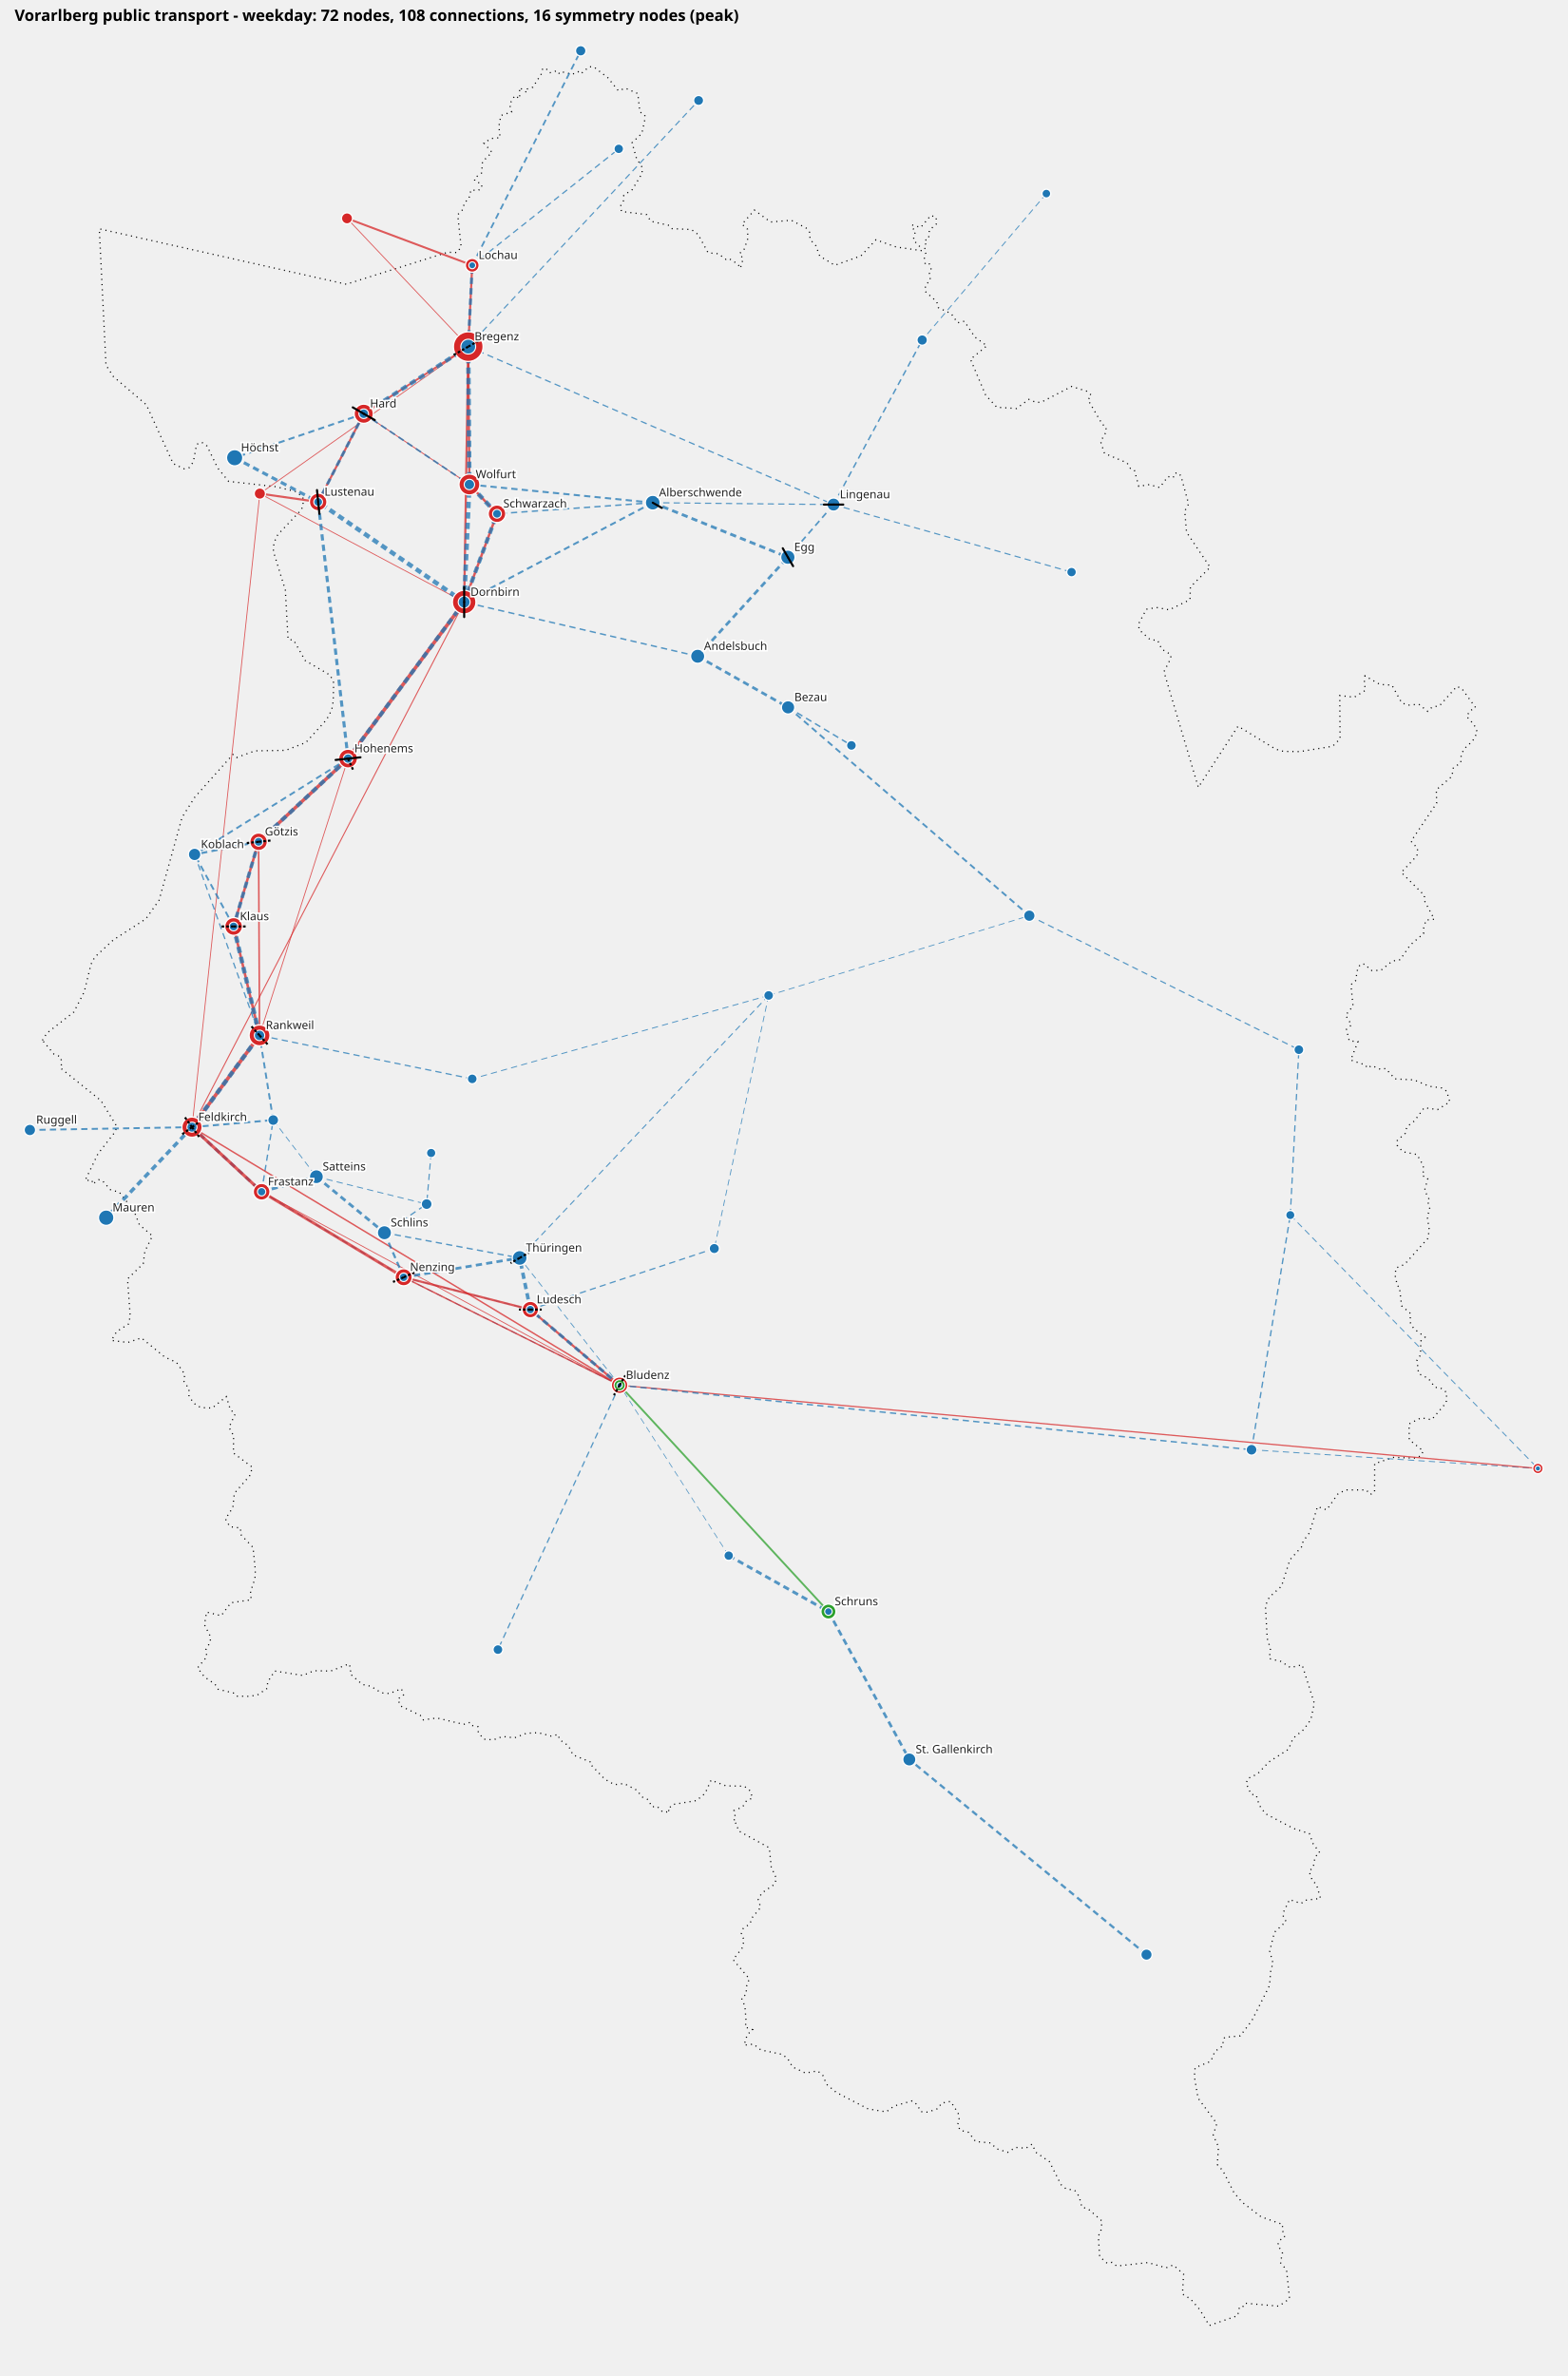
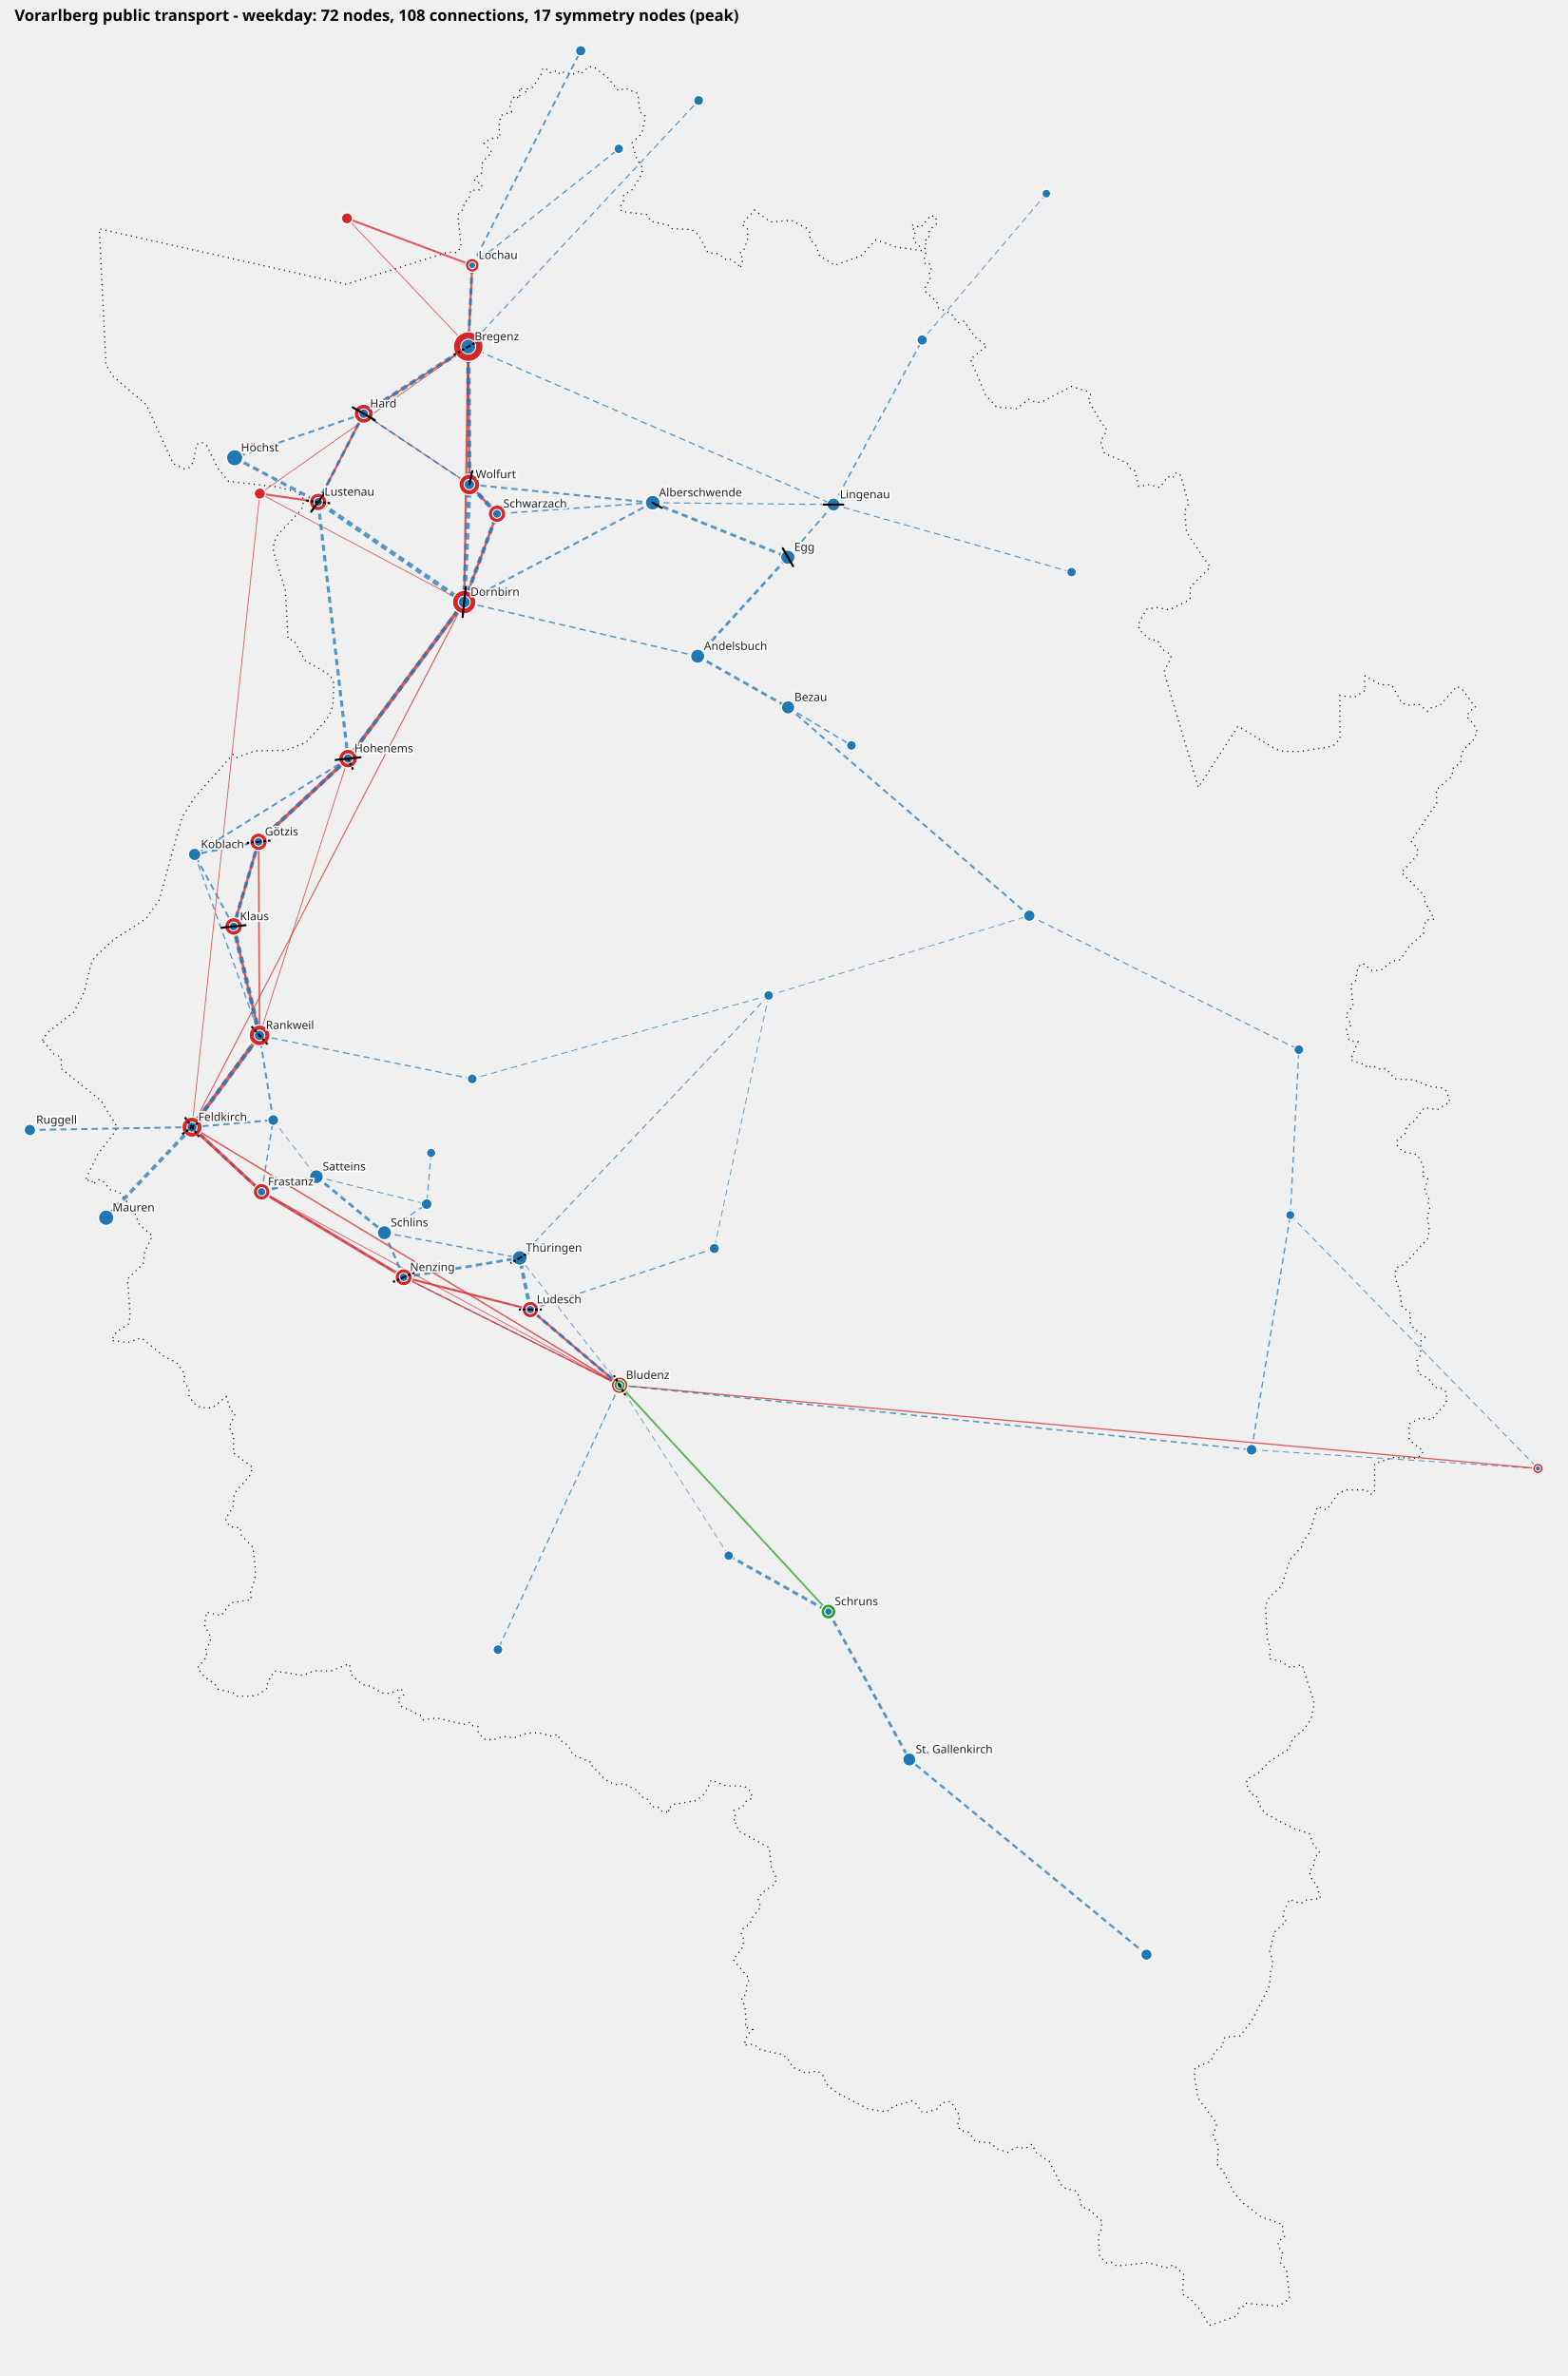
<svg xmlns="http://www.w3.org/2000/svg" width="1500" height="2273" style="background:#f3f5f8;font-family:sans-serif">
  <polyline fill="none" stroke="#000" stroke-width="1.2" stroke-dasharray="1 4" points="40.6,995.2 44.9,988.3 70.6,968.2 80.6,948.9 87.0,922.6 90.6,915.7 108.4,899.2 139.5,879.1 152.2,861.2 174.2,781.9 186.4,762.6 222.8,721.8 226.4,724.7 244.0,718.3 273.4,717.8 292.7,710.3 312.4,688.5 317.4,679.1 318.8,670.9 319.2,653.1 316.0,646.0 292.0,631.9 281.0,612.5 275.6,611.6 273.0,564.5 261.5,527.3 262.1,519.2 265.8,511.4 288.0,488.0 290.0,484.0 289.8,475.5 282.8,470.2 264.0,465.6 218.7,460.5 208.2,447.6 198.1,426.7 193.0,423.1 188.1,425.1 185.0,441.8 181.1,447.3 176.2,448.5 165.7,443.5 140.0,387.2 108.5,360.3 101.4,349.3 95.0,218.9 331.3,271.9 428.4,241.3 437.2,241.6 441.2,236.2 437.9,205.4 442.6,200.6 444.6,193.4 448.4,190.7 450.6,181.7 457.5,182.3 461.0,179.5 460.8,176.0 454.2,173.1 454.0,170.5 460.8,165.4 461.6,154.8 470.7,145.7 463.0,136.9 469.8,132.5 478.5,131.7 477.3,120.9 479.2,110.5 489.5,107.1 487.5,99.8 492.5,91.5 497.2,94.3 497.1,83.8 504.2,88.6 504.6,85.1 509.8,83.4 517.8,70.9 519.2,65.6 522.5,65.6 525.8,69.7 533.2,67.6 535.3,70.7 538.4,68.9 547.5,71.1 553.1,68.6 555.6,70.7 563.8,63.8 568.4,64.2 581.6,74.4 591.6,86.8 598.4,84.4 610.2,89.5 612.2,107.1 616.9,109.9 617.1,113.7 614.1,127.6 604.7,136.6 608.9,151.3 614.1,159.6 614.4,165.8 604.9,181.4 596.8,186.8 596.5,192.0 593.6,197.2 594.6,202.3 618.7,205.3 622.7,211.7 640.1,215.6 642.9,218.7 661.5,219.6 668.0,224.4 677.5,241.9 687.2,242.7 694.5,248.1 697.1,247.1 706.1,252.8 708.3,256.7 711.0,247.5 707.5,242.5 711.8,238.9 715.6,227.9 715.1,219.2 709.9,214.5 721.8,201.0 737.2,212.4 757.0,210.7 771.2,218.1 774.7,222.4 775.0,229.0 780.6,235.1 784.3,245.0 798.7,253.8 823.8,244.7 838.1,229.4 857.5,236.3 881.3,239.7 881.6,237.6 873.8,229.5 875.9,220.7 872.9,218.3 872.6,215.2 880.9,217.6 890.5,206.1 895.7,207.9 895.8,214.3 889.2,220.2 888.4,228.7 884.5,230.0 886.4,236.1 884.4,238.1 885.8,242.8 884.4,246.8 885.2,252.6 888.9,251.9 891.2,258.6 889.2,261.7 890.1,267.8 885.5,272.9 885.0,278.6 896.2,288.6 897.8,294.3 910.1,300.1 916.2,308.8 922.6,307.3 932.8,322.5 944.2,330.8 928.5,343.7 943.0,378.0 953.7,389.6 972.5,390.8 984.3,382.1 991.9,385.2 997.1,384.3 1025.3,369.7 1039.6,374.2 1044.2,378.1 1040.9,382.5 1054.8,406.2 1057.8,407.7 1058.6,412.6 1053.0,422.4 1056.7,433.7 1078.3,442.8 1081.5,448.1 1085.3,449.7 1089.5,465.2 1099.5,463.6 1109.6,466.4 1117.4,455.9 1122.6,456.8 1123.4,453.1 1126.6,452.1 1129.8,455.1 1137.2,482.1 1133.5,488.9 1135.2,509.1 1157.8,542.7 1138.9,561.6 1138.5,573.7 1118.7,583.4 1106.7,581.2 1096.8,582.8 1089.6,596.3 1089.7,602.3 1100.5,612.0 1107.6,612.6 1111.5,621.0 1120.2,626.2 1120.2,629.7 1113.6,642.6 1146.5,753.2 1184.5,694.7 1220.5,716.7 1227.9,718.8 1243.9,719.0 1275.0,713.9 1282.1,706.8 1281.8,665.4 1295.6,667.0 1305.0,661.3 1306.6,659.4 1305.1,653.9 1306.0,646.6 1320.3,654.8 1331.7,655.4 1341.1,672.4 1347.2,674.6 1357.5,673.7 1365.9,680.5 1370.1,676.5 1377.3,675.1 1393.8,656.7 1398.5,658.6 1411.7,676.8 1406.2,680.2 1403.2,685.4 1410.2,693.1 1413.5,700.5 1408.9,708.9 1401.1,716.1 1398.0,721.9 1397.6,729.6 1390.4,734.8 1389.1,742.7 1374.2,755.6 1374.5,768.3 1350.0,804.8 1356.3,811.6 1355.7,818.6 1340.7,834.6 1362.9,856.7 1362.5,861.1 1372.3,879.4 1364.3,880.2 1361.3,890.6 1362.1,893.0 1349.2,904.1 1339.6,918.1 1332.1,919.4 1321.1,928.3 1311.7,928.4 1305.9,922.4 1301.7,922.3 1299.0,926.4 1296.9,938.3 1292.5,942.0 1294.5,962.4 1287.4,971.3 1293.1,980.4 1288.2,984.8 1290.9,995.7 1299.2,996.5 1292.3,1014.1 1306.5,1018.9 1308.1,1021.8 1312.5,1019.4 1320.8,1023.0 1325.7,1022.2 1334.7,1032.1 1352.8,1033.1 1367.5,1039.2 1379.4,1040.8 1384.1,1043.9 1387.1,1054.1 1375.4,1061.5 1362.6,1059.7 1353.2,1072.4 1346.0,1077.9 1344.5,1084.2 1336.9,1090.9 1336.7,1095.6 1342.1,1101.8 1355.7,1104.5 1361.4,1114.5 1362.3,1119.4 1360.6,1124.4 1366.0,1127.6 1363.0,1138.7 1367.9,1148.5 1366.5,1151.1 1368.0,1156.6 1365.5,1163.8 1367.5,1176.9 1365.9,1184.9 1343.8,1209.6 1335.5,1213.1 1334.8,1220.2 1336.9,1230.0 1338.9,1231.3 1341.0,1249.2 1349.7,1256.7 1348.9,1264.6 1352.5,1270.9 1363.4,1279.2 1359.3,1283.0 1359.1,1296.3 1355.7,1301.1 1357.2,1314.1 1366.5,1318.6 1373.0,1327.2 1378.0,1327.6 1384.1,1332.1 1383.7,1341.8 1369.7,1358.2 1359.7,1356.3 1348.1,1362.2 1348.3,1377.3 1361.7,1388.1 1359.5,1392.6 1354.4,1394.9 1333.1,1394.2 1315.2,1400.2 1315.1,1427.3 1311.1,1429.7 1307.1,1425.3 1288.4,1425.3 1280.5,1428.5 1269.3,1444.4 1260.5,1441.3 1252.8,1466.4 1246.6,1474.7 1246.3,1478.7 1234.1,1492.2 1226.1,1517.4 1214.4,1528.0 1210.7,1536.1 1212.4,1567.5 1215.5,1577.2 1214.4,1586.7 1225.5,1589.4 1234.7,1595.3 1245.8,1592.6 1257.5,1629.6 1254.1,1645.1 1247.3,1654.6 1237.1,1663.0 1232.8,1673.4 1214.1,1685.5 1203.1,1697.0 1193.7,1701.5 1192.3,1706.2 1197.0,1716.5 1201.9,1717.3 1204.7,1726.8 1210.6,1735.0 1237.5,1749.2 1252.7,1754.1 1256.2,1763.6 1262.7,1772.5 1258.2,1776.2 1256.4,1786.5 1252.4,1790.1 1255.6,1799.1 1259.5,1802.7 1263.4,1816.1 1248.8,1817.9 1244.8,1821.0 1233.8,1817.2 1227.8,1829.6 1227.8,1834.1 1230.5,1838.1 1219.3,1848.5 1214.8,1866.6 1218.1,1878.7 1215.9,1883.6 1214.6,1899.5 1197.6,1933.2 1186.6,1947.6 1171.8,1949.0 1170.1,1951.2 1170.2,1956.9 1162.3,1962.6 1158.5,1971.9 1143.4,1978.1 1142.7,1986.5 1146.2,2007.1 1164.2,2031.5 1160.7,2042.7 1165.8,2053.7 1164.6,2070.7 1170.1,2076.8 1180.6,2097.6 1188.5,2106.8 1206.5,2120.7 1227.4,2128.1 1226.6,2132.2 1229.1,2140.2 1223.9,2143.4 1222.5,2147.6 1227.0,2155.5 1225.0,2164.5 1230.9,2171.5 1233.8,2199.1 1223.5,2206.2 1191.5,2203.4 1190.0,2206.3 1185.9,2206.7 1184.1,2215.3 1157.0,2224.7 1147.8,2209.4 1139.0,2199.3 1131.3,2194.6 1132.4,2175.6 1122.5,2166.8 1115.6,2169.5 1098.3,2164.5 1068.4,2167.8 1063.8,2164.3 1059.3,2165.2 1052.1,2158.8 1050.8,2138.8 1053.1,2135.5 1054.4,2124.8 1040.8,2112.9 1035.1,2111.6 1032.5,2101.3 1028.2,2095.3 1020.0,2094.0 1015.1,2089.9 1004.0,2067.9 991.2,2059.1 987.4,2051.2 981.6,2055.1 971.6,2054.3 964.1,2059.0 954.0,2055.8 947.5,2050.0 933.4,2048.7 926.7,2039.9 918.5,2037.9 916.2,2032.3 917.9,2028.5 916.7,2021.5 909.5,2010.3 900.7,2012.0 897.6,2017.1 887.6,2020.6 880.9,2020.1 877.6,2013.5 872.7,2009.8 855.5,2014.7 847.9,2020.3 830.6,2017.5 800.1,2001.7 790.4,1993.6 787.8,1986.0 782.3,1981.1 770.6,1983.2 758.3,1977.4 753.4,1969.0 748.1,1965.3 728.0,1961.1 720.9,1955.5 711.9,1956.5 714.9,1946.5 720.1,1941.7 712.7,1939.1 713.9,1934.9 712.7,1919.4 709.4,1911.4 713.9,1907.9 714.2,1900.2 716.9,1893.0 701.4,1874.7 710.5,1863.0 711.8,1855.5 709.1,1850.3 711.0,1844.9 717.7,1840.3 719.2,1835.0 727.8,1824.7 725.4,1817.3 728.8,1811.0 740.9,1802.7 742.9,1797.2 737.9,1786.2 736.0,1767.7 706.3,1751.3 705.0,1745.2 701.3,1741.8 703.9,1740.0 702.2,1732.1 710.4,1728.7 714.1,1722.9 720.0,1720.0 717.6,1713.1 712.1,1708.8 694.5,1708.4 680.3,1703.0 674.6,1715.6 666.4,1722.5 643.6,1726.3 638.8,1731.1 641.1,1733.2 634.1,1733.6 628.8,1728.1 623.7,1728.5 620.2,1721.7 614.1,1719.0 609.5,1712.7 597.0,1706.2 587.9,1707.3 578.6,1702.0 566.0,1688.9 565.7,1685.9 548.2,1678.8 543.8,1670.0 535.4,1664.3 534.0,1659.3 527.2,1660.8 515.2,1657.6 503.8,1658.1 492.2,1662.5 480.9,1661.2 472.1,1664.4 463.0,1663.8 457.6,1657.5 457.3,1651.8 451.7,1650.7 449.8,1647.7 443.6,1649.6 418.0,1643.5 405.0,1645.3 402.1,1641.0 383.2,1632.0 380.6,1625.4 386.0,1621.6 384.1,1615.5 372.7,1620.1 364.9,1619.5 354.9,1613.2 346.6,1611.4 334.8,1601.1 335.8,1596.8 333.9,1591.7 316.4,1598.6 300.3,1598.3 289.9,1602.8 262.8,1598.6 256.1,1609.1 255.6,1615.2 246.3,1621.5 238.7,1622.8 226.4,1622.6 223.6,1619.7 208.7,1616.0 205.7,1611.2 195.5,1604.1 189.0,1595.6 197.9,1584.9 196.9,1578.2 201.3,1570.6 201.2,1565.3 195.6,1554.3 197.6,1542.2 211.6,1545.7 220.9,1533.3 240.3,1530.4 239.7,1522.7 243.9,1510.3 244.3,1502.3 242.1,1480.4 230.1,1467.7 230.2,1461.8 219.9,1460.5 215.7,1453.1 222.8,1442.1 224.2,1428.6 238.8,1411.9 241.6,1403.8 223.3,1390.0 223.5,1373.5 219.1,1365.5 225.0,1352.7 220.4,1348.5 216.5,1336.1 203.0,1347.0 192.1,1346.6 185.5,1342.5 180.8,1335.7 180.8,1328.7 175.6,1320.9 176.9,1314.9 168.8,1303.3 157.6,1298.2 135.3,1279.9 122.3,1284.3 106.5,1282.3 111.6,1273.9 122.8,1266.7 124.6,1259.5 122.0,1223.5 137.0,1208.9 138.6,1197.2 145.8,1182.3 133.4,1171.7 128.0,1158.0 114.2,1140.6 105.6,1138.1 97.9,1129.4 94.5,1128.6 88.6,1132.8 88.1,1129.1 81.5,1129.2 93.7,1103.8 110.6,1082.2 111.5,1077.2 96.5,1052.8 57.7,1021.6 59.2,1017.1 58.0,1011.0 51.6,1008.4 40.6,995.2" />
  <line x1="697.2" y1="1488.2" x2="592.8" y2="1325.2" stroke="#1f77b4" stroke-width="0.7" stroke-opacity=".75" stroke-dasharray="6 4" />
  <line x1="507.4" y1="1252.8" x2="386.2" y2="1221.9" stroke="#1f77b4" stroke-width="0.7" stroke-opacity=".75" stroke-dasharray="6 4" />
  <line x1="261.4" y1="1071.5" x2="302.7" y2="1125.7" stroke="#1f77b4" stroke-width="0.8" stroke-opacity=".75" stroke-dasharray="6 4" />
  <line x1="592.8" y1="1325.2" x2="497.2" y2="1203.4" stroke="#1f77b4" stroke-width="0.8" stroke-opacity=".75" stroke-dasharray="6 4" />
  <line x1="592.8" y1="1325.2" x2="250.3" y2="1140.1" stroke="#d62728" stroke-width="0.8" stroke-opacity=".75" />
  <line x1="592.8" y1="1325.2" x2="386.2" y2="1221.9" stroke="#1f77b4" stroke-width="0.8" stroke-opacity=".75" stroke-dasharray="6 4" />
  <line x1="183.7" y1="1078.3" x2="248.6" y2="472.2" stroke="#d62728" stroke-width="0.8" stroke-opacity=".75" />
  <line x1="735.4" y1="952.3" x2="984.8" y2="876.0" stroke="#1f77b4" stroke-width="0.8" stroke-opacity=".75" stroke-dasharray="6 4" />
  <line x1="735.4" y1="952.3" x2="683.4" y2="1194.4" stroke="#1f77b4" stroke-width="0.8" stroke-opacity=".75" stroke-dasharray="6 4" />
  <line x1="448.0" y1="331.6" x2="248.6" y2="472.2" stroke="#d62728" stroke-width="0.8" stroke-opacity=".75" />
  <line x1="448.0" y1="331.6" x2="332.0" y2="208.9" stroke="#d62728" stroke-width="0.8" stroke-opacity=".75" />
  <line x1="444.1" y1="576.0" x2="248.6" y2="472.2" stroke="#d62728" stroke-width="0.8" stroke-opacity=".75" />
  <line x1="333.0" y1="725.7" x2="248.3" y2="990.5" stroke="#d62728" stroke-width="0.8" stroke-opacity=".75" />
  <line x1="1197.4" y1="1386.9" x2="1471.4" y2="1404.8" stroke="#1f77b4" stroke-width="0.9" stroke-opacity=".75" stroke-dasharray="6 4" />
  <line x1="1234.5" y1="1162.4" x2="1471.4" y2="1404.8" stroke="#1f77b4" stroke-width="0.9" stroke-opacity=".75" stroke-dasharray="6 4" />
  <line x1="735.4" y1="952.3" x2="451.8" y2="1032.1" stroke="#1f77b4" stroke-width="0.9" stroke-opacity=".75" stroke-dasharray="6 4" />
  <line x1="302.7" y1="1125.7" x2="408.2" y2="1151.9" stroke="#1f77b4" stroke-width="0.9" stroke-opacity=".75" stroke-dasharray="6 4" />
  <line x1="1001.1" y1="185.2" x2="882.3" y2="325.3" stroke="#1f77b4" stroke-width="0.9" stroke-opacity=".75" stroke-dasharray="6 4" />
  <line x1="348.0" y1="395.8" x2="449.1" y2="463.5" stroke="#d62728" stroke-width="0.9" stroke-opacity=".75" />
  <line x1="735.4" y1="952.3" x2="497.2" y2="1203.4" stroke="#1f77b4" stroke-width="1.0" stroke-opacity=".75" stroke-dasharray="6 4" />
  <line x1="444.1" y1="576.0" x2="183.7" y2="1078.3" stroke="#d62728" stroke-width="1.0" stroke-opacity=".75" />
  <line x1="797.5" y1="482.7" x2="1025.2" y2="547.3" stroke="#1f77b4" stroke-width="1.1" stroke-opacity=".75" stroke-dasharray="6 4" />
  <line x1="624.5" y1="480.9" x2="797.5" y2="482.7" stroke="#1f77b4" stroke-width="1.1" stroke-opacity=".75" stroke-dasharray="6 4" />
  <line x1="984.8" y1="876.0" x2="1242.7" y2="1004.2" stroke="#1f77b4" stroke-width="1.1" stroke-opacity=".75" stroke-dasharray="6 4" />
  <line x1="448.0" y1="331.6" x2="668.4" y2="96.1" stroke="#1f77b4" stroke-width="1.1" stroke-opacity=".75" stroke-dasharray="6 4" />
  <line x1="412.5" y1="1103.0" x2="408.2" y2="1151.9" stroke="#1f77b4" stroke-width="1.1" stroke-opacity=".75" stroke-dasharray="6 4" />
  <line x1="448.0" y1="331.6" x2="797.5" y2="482.7" stroke="#1f77b4" stroke-width="1.2" stroke-opacity=".75" stroke-dasharray="6 4" />
  <line x1="592.8" y1="1325.2" x2="1471.4" y2="1404.8" stroke="#d62728" stroke-width="1.2" stroke-opacity=".75" />
  <line x1="186.2" y1="817.4" x2="248.3" y2="990.5" stroke="#1f77b4" stroke-width="1.2" stroke-opacity=".75" stroke-dasharray="6 4" />
  <line x1="507.4" y1="1252.8" x2="683.4" y2="1194.4" stroke="#1f77b4" stroke-width="1.2" stroke-opacity=".75" stroke-dasharray="6 4" />
  <line x1="451.8" y1="253.8" x2="592.0" y2="142.4" stroke="#1f77b4" stroke-width="1.2" stroke-opacity=".75" stroke-dasharray="6 4" />
  <line x1="250.3" y1="1140.1" x2="386.2" y2="1221.9" stroke="#1f77b4" stroke-width="1.2" stroke-opacity=".75" stroke-dasharray="6 4" />
  <line x1="1234.5" y1="1162.4" x2="1242.7" y2="1004.2" stroke="#1f77b4" stroke-width="1.2" stroke-opacity=".75" stroke-dasharray="6 4" />
  <line x1="367.8" y1="1179.3" x2="408.2" y2="1151.9" stroke="#1f77b4" stroke-width="1.2" stroke-opacity=".75" stroke-dasharray="6 4" />
  <line x1="592.8" y1="1325.2" x2="476.4" y2="1578.1" stroke="#1f77b4" stroke-width="1.2" stroke-opacity=".75" stroke-dasharray="6 4" />
  <line x1="451.8" y1="1032.1" x2="248.3" y2="990.5" stroke="#1f77b4" stroke-width="1.2" stroke-opacity=".75" stroke-dasharray="6 4" />
  <line x1="1197.4" y1="1386.9" x2="1234.5" y2="1162.4" stroke="#1f77b4" stroke-width="1.3" stroke-opacity=".75" stroke-dasharray="6 4" />
  <line x1="250.3" y1="1140.1" x2="261.4" y2="1071.5" stroke="#1f77b4" stroke-width="1.3" stroke-opacity=".75" stroke-dasharray="6 4" />
  <line x1="367.8" y1="1179.3" x2="497.2" y2="1203.4" stroke="#1f77b4" stroke-width="1.3" stroke-opacity=".75" stroke-dasharray="6 4" />
  <line x1="754.0" y1="676.7" x2="814.6" y2="713.1" stroke="#1f77b4" stroke-width="1.4" stroke-opacity=".75" stroke-dasharray="6 4" />
  <line x1="592.8" y1="1325.2" x2="1197.4" y2="1386.9" stroke="#1f77b4" stroke-width="1.4" stroke-opacity=".75" stroke-dasharray="6 4" />
  <line x1="592.8" y1="1325.2" x2="183.7" y2="1078.3" stroke="#d62728" stroke-width="1.4" stroke-opacity=".75" />
  <line x1="592.8" y1="1325.2" x2="386.2" y2="1221.9" stroke="#d62728" stroke-width="1.4" stroke-opacity=".75" />
  <line x1="667.5" y1="627.8" x2="444.1" y2="576.0" stroke="#1f77b4" stroke-width="1.4" stroke-opacity=".75" stroke-dasharray="6 4" />
  <line x1="797.5" y1="482.7" x2="882.3" y2="325.3" stroke="#1f77b4" stroke-width="1.4" stroke-opacity=".75" stroke-dasharray="6 4" />
  <line x1="624.5" y1="480.9" x2="475.5" y2="491.5" stroke="#1f77b4" stroke-width="1.4" stroke-opacity=".75" stroke-dasharray="6 4" />
  <line x1="247.4" y1="805.3" x2="248.3" y2="990.5" stroke="#d62728" stroke-width="1.5" stroke-opacity=".75" />
  <line x1="753.8" y1="533.1" x2="797.5" y2="482.7" stroke="#1f77b4" stroke-width="1.6" stroke-opacity=".75" stroke-dasharray="6 4" />
  <line x1="451.8" y1="253.8" x2="555.6" y2="48.6" stroke="#1f77b4" stroke-width="1.7" stroke-opacity=".75" stroke-dasharray="6 4" />
  <line x1="348.0" y1="395.8" x2="449.1" y2="463.5" stroke="#1f77b4" stroke-width="1.7" stroke-opacity=".75" stroke-dasharray="6 4" />
  <line x1="223.5" y1="886.3" x2="186.2" y2="817.4" stroke="#1f77b4" stroke-width="1.8" stroke-opacity=".75" stroke-dasharray="6 4" />
  <line x1="333.0" y1="725.7" x2="186.2" y2="817.4" stroke="#1f77b4" stroke-width="1.8" stroke-opacity=".75" stroke-dasharray="6 4" />
  <line x1="183.7" y1="1078.3" x2="28.6" y2="1081.0" stroke="#1f77b4" stroke-width="1.8" stroke-opacity=".75" stroke-dasharray="6 4" />
  <line x1="754.0" y1="676.7" x2="984.8" y2="876.0" stroke="#1f77b4" stroke-width="1.8" stroke-opacity=".75" stroke-dasharray="6 4" />
  <line x1="448.0" y1="331.6" x2="348.0" y2="395.8" stroke="#d62728" stroke-width="1.8" stroke-opacity=".75" />
  <line x1="592.8" y1="1325.2" x2="792.6" y2="1541.7" stroke="#2ca02c" stroke-width="1.8" stroke-opacity=".75" />
  <line x1="261.4" y1="1071.5" x2="248.3" y2="990.5" stroke="#1f77b4" stroke-width="1.8" stroke-opacity=".75" stroke-dasharray="6 4" />
  <line x1="348.0" y1="395.8" x2="224.5" y2="437.9" stroke="#1f77b4" stroke-width="1.9" stroke-opacity=".75" stroke-dasharray="6 4" />
  <line x1="624.5" y1="480.9" x2="444.1" y2="576.0" stroke="#1f77b4" stroke-width="1.9" stroke-opacity=".75" stroke-dasharray="6 4" />
  <line x1="183.7" y1="1078.3" x2="261.4" y2="1071.5" stroke="#1f77b4" stroke-width="1.9" stroke-opacity=".75" stroke-dasharray="6 4" />
  <line x1="624.5" y1="480.9" x2="449.1" y2="463.5" stroke="#1f77b4" stroke-width="1.9" stroke-opacity=".75" stroke-dasharray="6 4" />
  <line x1="332.0" y1="208.9" x2="451.8" y2="253.8" stroke="#d62728" stroke-width="1.9" stroke-opacity=".75" />
  <line x1="247.4" y1="805.3" x2="186.2" y2="817.4" stroke="#1f77b4" stroke-width="2.0" stroke-opacity=".75" stroke-dasharray="6 4" />
  <line x1="448.0" y1="331.6" x2="451.8" y2="253.8" stroke="#d62728" stroke-width="2.0" stroke-opacity=".75" />
  <line x1="304.4" y1="480.2" x2="248.6" y2="472.2" stroke="#d62728" stroke-width="2.0" stroke-opacity=".75" />
  <line x1="348.0" y1="395.8" x2="304.4" y2="480.2" stroke="#d62728" stroke-width="2.0" stroke-opacity=".75" />
  <line x1="448.0" y1="331.6" x2="449.1" y2="463.5" stroke="#d62728" stroke-width="2.1" stroke-opacity=".75" />
  <line x1="448.0" y1="331.6" x2="444.1" y2="576.0" stroke="#d62728" stroke-width="2.1" stroke-opacity=".75" />
  <line x1="507.4" y1="1252.8" x2="386.2" y2="1221.9" stroke="#d62728" stroke-width="2.1" stroke-opacity=".75" />
  <line x1="592.8" y1="1325.2" x2="507.4" y2="1252.8" stroke="#d62728" stroke-width="2.1" stroke-opacity=".75" />
  <line x1="386.2" y1="1221.9" x2="367.8" y2="1179.3" stroke="#1f77b4" stroke-width="2.1" stroke-opacity=".75" stroke-dasharray="6 4" />
  <line x1="1096.9" y1="1869.9" x2="870.0" y2="1683.2" stroke="#1f77b4" stroke-width="2.2" stroke-opacity=".75" stroke-dasharray="6 4" />
  <line x1="475.5" y1="491.5" x2="449.1" y2="463.5" stroke="#d62728" stroke-width="2.3" stroke-opacity=".75" />
  <line x1="444.1" y1="576.0" x2="475.5" y2="491.5" stroke="#d62728" stroke-width="2.3" stroke-opacity=".75" />
  <line x1="247.4" y1="805.3" x2="223.5" y2="886.3" stroke="#d62728" stroke-width="2.4" stroke-opacity=".75" />
  <line x1="223.5" y1="886.3" x2="248.3" y2="990.5" stroke="#d62728" stroke-width="2.4" stroke-opacity=".75" />
  <line x1="792.6" y1="1541.7" x2="870.0" y2="1683.2" stroke="#1f77b4" stroke-width="2.6" stroke-opacity=".75" stroke-dasharray="6 4" />
  <line x1="667.5" y1="627.8" x2="754.0" y2="676.7" stroke="#1f77b4" stroke-width="2.6" stroke-opacity=".75" stroke-dasharray="6 4" />
  <line x1="386.2" y1="1221.9" x2="497.2" y2="1203.4" stroke="#1f77b4" stroke-width="2.6" stroke-opacity=".75" stroke-dasharray="6 4" />
  <line x1="667.5" y1="627.8" x2="753.8" y2="533.1" stroke="#1f77b4" stroke-width="2.6" stroke-opacity=".75" stroke-dasharray="6 4" />
  <line x1="302.7" y1="1125.7" x2="367.8" y2="1179.3" stroke="#1f77b4" stroke-width="2.7" stroke-opacity=".75" stroke-dasharray="6 4" />
  <line x1="624.5" y1="480.9" x2="753.8" y2="533.1" stroke="#1f77b4" stroke-width="2.7" stroke-opacity=".75" stroke-dasharray="6 4" />
  <line x1="348.0" y1="395.8" x2="304.4" y2="480.2" stroke="#1f77b4" stroke-width="2.8" stroke-opacity=".75" stroke-dasharray="6 4" />
  <line x1="183.7" y1="1078.3" x2="250.3" y2="1140.1" stroke="#1f77b4" stroke-width="2.8" stroke-opacity=".75" stroke-dasharray="6 4" />
  <line x1="250.3" y1="1140.1" x2="386.2" y2="1221.9" stroke="#d62728" stroke-width="2.8" stroke-opacity=".75" />
  <line x1="250.3" y1="1140.1" x2="302.7" y2="1125.7" stroke="#1f77b4" stroke-width="2.8" stroke-opacity=".75" stroke-dasharray="6 4" />
  <line x1="697.2" y1="1488.2" x2="792.6" y2="1541.7" stroke="#1f77b4" stroke-width="2.8" stroke-opacity=".75" stroke-dasharray="6 4" />
  <line x1="333.0" y1="725.7" x2="304.4" y2="480.2" stroke="#1f77b4" stroke-width="2.9" stroke-opacity=".75" stroke-dasharray="6 4" />
  <line x1="183.7" y1="1078.3" x2="250.3" y2="1140.1" stroke="#d62728" stroke-width="2.9" stroke-opacity=".75" />
  <line x1="592.8" y1="1325.2" x2="507.4" y2="1252.8" stroke="#1f77b4" stroke-width="2.9" stroke-opacity=".75" stroke-dasharray="6 4" />
  <line x1="448.0" y1="331.6" x2="451.8" y2="253.8" stroke="#1f77b4" stroke-width="2.9" stroke-opacity=".75" stroke-dasharray="6 4" />
  <line x1="224.5" y1="437.9" x2="304.4" y2="480.2" stroke="#1f77b4" stroke-width="3.0" stroke-opacity=".75" stroke-dasharray="6 4" />
  <line x1="247.4" y1="805.3" x2="333.0" y2="725.7" stroke="#d62728" stroke-width="3.2" stroke-opacity=".75" />
  <line x1="183.7" y1="1078.3" x2="101.6" y2="1164.9" stroke="#1f77b4" stroke-width="3.4" stroke-opacity=".75" stroke-dasharray="6 4" />
  <line x1="183.7" y1="1078.3" x2="248.3" y2="990.5" stroke="#d62728" stroke-width="3.4" stroke-opacity=".75" />
  <line x1="507.4" y1="1252.8" x2="497.2" y2="1203.4" stroke="#1f77b4" stroke-width="3.4" stroke-opacity=".75" stroke-dasharray="6 4" />
  <line x1="247.4" y1="805.3" x2="223.5" y2="886.3" stroke="#1f77b4" stroke-width="3.4" stroke-opacity=".75" stroke-dasharray="6 4" />
  <line x1="444.1" y1="576.0" x2="333.0" y2="725.7" stroke="#d62728" stroke-width="3.4" stroke-opacity=".75" />
  <line x1="444.1" y1="576.0" x2="333.0" y2="725.7" stroke="#1f77b4" stroke-width="3.8" stroke-opacity=".75" stroke-dasharray="6 4" />
  <line x1="247.4" y1="805.3" x2="333.0" y2="725.7" stroke="#1f77b4" stroke-width="3.8" stroke-opacity=".75" stroke-dasharray="6 4" />
  <line x1="444.1" y1="576.0" x2="475.5" y2="491.5" stroke="#1f77b4" stroke-width="3.9" stroke-opacity=".75" stroke-dasharray="6 4" />
  <line x1="448.0" y1="331.6" x2="348.0" y2="395.8" stroke="#1f77b4" stroke-width="3.9" stroke-opacity=".75" stroke-dasharray="6 4" />
  <line x1="475.5" y1="491.5" x2="449.1" y2="463.5" stroke="#1f77b4" stroke-width="4.2" stroke-opacity=".75" stroke-dasharray="6 4" />
  <line x1="444.1" y1="576.0" x2="449.1" y2="463.5" stroke="#1f77b4" stroke-width="4.2" stroke-opacity=".75" stroke-dasharray="6 4" />
  <line x1="223.5" y1="886.3" x2="248.3" y2="990.5" stroke="#1f77b4" stroke-width="4.2" stroke-opacity=".75" stroke-dasharray="6 4" />
  <line x1="444.1" y1="576.0" x2="304.4" y2="480.2" stroke="#1f77b4" stroke-width="4.2" stroke-opacity=".75" stroke-dasharray="6 4" />
  <line x1="183.7" y1="1078.3" x2="248.3" y2="990.5" stroke="#1f77b4" stroke-width="4.2" stroke-opacity=".75" stroke-dasharray="6 4" />
  <line x1="448.0" y1="331.6" x2="449.1" y2="463.5" stroke="#1f77b4" stroke-width="4.2" stroke-opacity=".75" stroke-dasharray="6 4" />
  <circle cx="592.8" cy="1325.2" r="7.9" fill="#d62728" stroke="#fff" stroke-width="1.2" />
  <circle cx="592.8" cy="1325.2" r="5.3" fill="#2ca02c" stroke="#fff" stroke-width="1" />
  <circle cx="592.8" cy="1325.2" r="2.6" fill="#1f77b4" stroke="#fff" stroke-width="1" />
-   <line x1="592.8" y1="1325.2" x2="598.3" y2="1315.8" stroke="#000" stroke-width="2" stroke-dasharray="2.5 2" />
-   <line x1="592.8" y1="1325.2" x2="587.4" y2="1334.7" stroke="#000" stroke-width="2" stroke-dasharray="2.5 2" />
+   <line x1="592.8" y1="1325.2" x2="598.3" y2="1334.7" stroke="#000" stroke-width="2" stroke-dasharray="2.5 2" />
+   <line x1="592.8" y1="1325.2" x2="587.4" y2="1315.8" stroke="#000" stroke-width="2" stroke-dasharray="2.5 2" />
  <circle cx="448.0" cy="331.6" r="14.2" fill="#d62728" stroke="#fff" stroke-width="1.2" />
  <circle cx="448.0" cy="331.6" r="7.1" fill="#1f77b4" stroke="#fff" stroke-width="1" />
  <line x1="448.0" y1="331.6" x2="463.0" y2="323.0" stroke="#000" stroke-width="2" stroke-dasharray="2.5 2" />
  <line x1="448.0" y1="331.6" x2="433.1" y2="340.2" stroke="#000" stroke-width="2" stroke-dasharray="2.5 2" />
  <circle cx="444.1" cy="576.0" r="11.3" fill="#d62728" stroke="#fff" stroke-width="1.2" />
  <circle cx="444.1" cy="576.0" r="5.7" fill="#1f77b4" stroke="#fff" stroke-width="1" />
-   <line x1="444.1" y1="576.0" x2="444.1" y2="561.6" stroke="#000" stroke-width="2" stroke-linecap="round" />
-   <line x1="444.1" y1="576.0" x2="444.1" y2="590.3" stroke="#000" stroke-width="2" stroke-linecap="round" />
+   <line x1="444.1" y1="576.0" x2="445.6" y2="561.7" stroke="#000" stroke-width="2" stroke-linecap="round" />
+   <line x1="444.1" y1="576.0" x2="442.6" y2="590.3" stroke="#000" stroke-width="2" stroke-linecap="round" />
  <circle cx="183.7" cy="1078.3" r="9.7" fill="#d62728" stroke="#fff" stroke-width="1.2" />
  <circle cx="183.7" cy="1078.3" r="4.8" fill="#1f77b4" stroke="#fff" stroke-width="1" />
  <line x1="183.7" y1="1078.3" x2="191.2" y2="1088.5" stroke="#000" stroke-width="2" stroke-dasharray="2.5 2" />
  <line x1="183.7" y1="1078.3" x2="176.3" y2="1068.0" stroke="#000" stroke-width="2" stroke-dasharray="2.5 2" />
  <line x1="183.7" y1="1078.3" x2="194.0" y2="1070.8" stroke="#000" stroke-width="2" stroke-dasharray="2.5 2" />
  <line x1="183.7" y1="1078.3" x2="173.5" y2="1085.7" stroke="#000" stroke-width="2" stroke-dasharray="2.5 2" />
  <circle cx="250.3" cy="1140.1" r="8.0" fill="#d62728" stroke="#fff" stroke-width="1.2" />
  <circle cx="250.3" cy="1140.1" r="4.0" fill="#1f77b4" stroke="#fff" stroke-width="1" />
  <circle cx="247.4" cy="805.3" r="8.4" fill="#d62728" stroke="#fff" stroke-width="1.2" />
  <circle cx="247.4" cy="805.3" r="4.2" fill="#1f77b4" stroke="#fff" stroke-width="1" />
  <line x1="247.4" y1="805.3" x2="258.8" y2="804.1" stroke="#000" stroke-width="2" stroke-dasharray="2.5 2" />
  <line x1="247.4" y1="805.3" x2="236.1" y2="806.5" stroke="#000" stroke-width="2" stroke-dasharray="2.5 2" />
  <circle cx="348.0" cy="395.8" r="9.2" fill="#d62728" stroke="#fff" stroke-width="1.2" />
  <circle cx="348.0" cy="395.8" r="4.6" fill="#1f77b4" stroke="#fff" stroke-width="1" />
  <line x1="348.0" y1="395.8" x2="358.6" y2="401.9" stroke="#000" stroke-width="2" stroke-linecap="round" />
  <line x1="348.0" y1="395.8" x2="337.5" y2="389.7" stroke="#000" stroke-width="2" stroke-linecap="round" />
  <circle cx="333.0" cy="725.7" r="9.0" fill="#d62728" stroke="#fff" stroke-width="1.2" />
  <circle cx="333.0" cy="725.7" r="4.5" fill="#1f77b4" stroke="#fff" stroke-width="1" />
  <line x1="333.0" y1="725.7" x2="344.9" y2="724.5" stroke="#000" stroke-width="2" stroke-linecap="round" />
  <line x1="333.0" y1="725.7" x2="321.1" y2="727.0" stroke="#000" stroke-width="2" stroke-linecap="round" />
  <line x1="333.0" y1="725.7" x2="337.9" y2="736.7" stroke="#000" stroke-width="2" stroke-dasharray="2.5 2" />
  <circle cx="223.5" cy="886.3" r="8.5" fill="#d62728" stroke="#fff" stroke-width="1.2" />
  <circle cx="223.5" cy="886.3" r="4.2" fill="#1f77b4" stroke="#fff" stroke-width="1" />
-   <line x1="223.5" y1="886.3" x2="235.0" y2="886.3" stroke="#000" stroke-width="2" stroke-dasharray="2.5 2" />
-   <line x1="223.5" y1="886.3" x2="212.0" y2="886.3" stroke="#000" stroke-width="2" stroke-dasharray="2.5 2" />
+   <line x1="223.5" y1="886.3" x2="234.9" y2="885.1" stroke="#000" stroke-width="2" stroke-linecap="round" />
+   <line x1="223.5" y1="886.3" x2="212.1" y2="887.5" stroke="#000" stroke-width="2" stroke-linecap="round" />
  <circle cx="332.0" cy="208.9" r="5.3" fill="#d62728" stroke="#fff" stroke-width="1.2" />
  <circle cx="451.8" cy="253.8" r="6.6" fill="#d62728" stroke="#fff" stroke-width="1.2" />
  <circle cx="451.8" cy="253.8" r="3.3" fill="#1f77b4" stroke="#fff" stroke-width="1" />
  <circle cx="507.4" cy="1252.8" r="7.9" fill="#d62728" stroke="#fff" stroke-width="1.2" />
  <circle cx="507.4" cy="1252.8" r="4.0" fill="#1f77b4" stroke="#fff" stroke-width="1" />
  <line x1="507.4" y1="1252.8" x2="518.3" y2="1252.8" stroke="#000" stroke-width="2" stroke-dasharray="2.5 2" />
  <line x1="507.4" y1="1252.8" x2="496.5" y2="1252.8" stroke="#000" stroke-width="2" stroke-dasharray="2.5 2" />
  <circle cx="304.4" cy="480.2" r="8.4" fill="#d62728" stroke="#fff" stroke-width="1.2" />
  <circle cx="304.4" cy="480.2" r="4.2" fill="#1f77b4" stroke="#fff" stroke-width="1" />
-   <line x1="304.4" y1="480.2" x2="305.6" y2="491.6" stroke="#000" stroke-width="2" stroke-linecap="round" />
-   <line x1="304.4" y1="480.2" x2="303.3" y2="468.8" stroke="#000" stroke-width="2" stroke-linecap="round" />
+   <line x1="304.4" y1="480.2" x2="311.2" y2="470.9" stroke="#000" stroke-width="2" stroke-linecap="round" />
+   <line x1="304.4" y1="480.2" x2="297.7" y2="489.5" stroke="#000" stroke-width="2" stroke-linecap="round" />
+   <line x1="304.4" y1="480.2" x2="315.8" y2="481.4" stroke="#000" stroke-width="2" stroke-dasharray="2.5 2" />
+   <line x1="304.4" y1="480.2" x2="293.1" y2="479.0" stroke="#000" stroke-width="2" stroke-dasharray="2.5 2" />
  <circle cx="386.2" cy="1221.9" r="8.2" fill="#d62728" stroke="#fff" stroke-width="1.2" />
  <circle cx="386.2" cy="1221.9" r="4.1" fill="#1f77b4" stroke="#fff" stroke-width="1" />
  <line x1="386.2" y1="1221.9" x2="396.4" y2="1217.3" stroke="#000" stroke-width="2" stroke-dasharray="2.5 2" />
  <line x1="386.2" y1="1221.9" x2="376.0" y2="1226.4" stroke="#000" stroke-width="2" stroke-dasharray="2.5 2" />
  <circle cx="248.3" cy="990.5" r="10.0" fill="#d62728" stroke="#fff" stroke-width="1.2" />
  <circle cx="248.3" cy="990.5" r="5.0" fill="#1f77b4" stroke="#fff" stroke-width="1" />
  <line x1="248.3" y1="990.5" x2="257.0" y2="1000.2" stroke="#000" stroke-width="2" stroke-dasharray="2.5 2" />
  <line x1="248.3" y1="990.5" x2="239.6" y2="980.8" stroke="#000" stroke-width="2" stroke-dasharray="2.5 2" />
  <circle cx="1471.4" cy="1404.8" r="5.0" fill="#d62728" stroke="#fff" stroke-width="1.2" />
  <circle cx="1471.4" cy="1404.8" r="2.5" fill="#1f77b4" stroke="#fff" stroke-width="1" />
  <circle cx="792.6" cy="1541.7" r="7.2" fill="#2ca02c" stroke="#fff" stroke-width="1.2" />
  <circle cx="792.6" cy="1541.7" r="3.6" fill="#1f77b4" stroke="#fff" stroke-width="1" />
  <circle cx="475.5" cy="491.5" r="8.4" fill="#d62728" stroke="#fff" stroke-width="1.2" />
  <circle cx="475.5" cy="491.5" r="4.2" fill="#1f77b4" stroke="#fff" stroke-width="1" />
  <circle cx="248.6" cy="472.2" r="5.4" fill="#d62728" stroke="#fff" stroke-width="1.2" />
  <circle cx="449.1" cy="463.5" r="10.0" fill="#d62728" stroke="#fff" stroke-width="1.2" />
  <circle cx="449.1" cy="463.5" r="5.0" fill="#1f77b4" stroke="#fff" stroke-width="1" />
+   <line x1="449.1" y1="463.5" x2="451.8" y2="450.8" stroke="#000" stroke-width="2" stroke-linecap="round" />
  <circle cx="624.5" cy="480.9" r="7.1" fill="#1f77b4" stroke="#fff" stroke-width="1.2" />
  <line x1="624.5" y1="480.9" x2="633.2" y2="485.9" stroke="#000" stroke-width="2" stroke-linecap="round" />
  <circle cx="667.5" cy="627.8" r="6.8" fill="#1f77b4" stroke="#fff" stroke-width="1.2" />
  <circle cx="697.2" cy="1488.2" r="4.6" fill="#1f77b4" stroke="#fff" stroke-width="1.2" />
  <circle cx="754.0" cy="676.7" r="6.4" fill="#1f77b4" stroke="#fff" stroke-width="1.2" />
  <circle cx="814.6" cy="713.1" r="4.7" fill="#1f77b4" stroke="#fff" stroke-width="1.2" />
  <circle cx="476.4" cy="1578.1" r="4.7" fill="#1f77b4" stroke="#fff" stroke-width="1.2" />
  <circle cx="735.4" cy="952.3" r="4.7" fill="#1f77b4" stroke="#fff" stroke-width="1.2" />
  <circle cx="412.5" cy="1103.0" r="4.5" fill="#1f77b4" stroke="#fff" stroke-width="1.2" />
  <circle cx="753.8" cy="533.1" r="6.9" fill="#1f77b4" stroke="#fff" stroke-width="1.2" />
  <line x1="753.8" y1="533.1" x2="758.8" y2="541.6" stroke="#000" stroke-width="2" stroke-linecap="round" />
  <line x1="753.8" y1="533.1" x2="748.9" y2="524.5" stroke="#000" stroke-width="2" stroke-linecap="round" />
  <circle cx="1096.9" cy="1869.9" r="5.4" fill="#1f77b4" stroke="#fff" stroke-width="1.2" />
  <circle cx="261.4" cy="1071.5" r="5.2" fill="#1f77b4" stroke="#fff" stroke-width="1.2" />
  <circle cx="224.5" cy="437.9" r="7.8" fill="#1f77b4" stroke="#fff" stroke-width="1.2" />
  <circle cx="186.2" cy="817.4" r="6.0" fill="#1f77b4" stroke="#fff" stroke-width="1.2" />
  <circle cx="451.8" cy="1032.1" r="4.7" fill="#1f77b4" stroke="#fff" stroke-width="1.2" />
  <circle cx="1234.5" cy="1162.4" r="4.4" fill="#1f77b4" stroke="#fff" stroke-width="1.2" />
  <circle cx="797.5" cy="482.7" r="6.3" fill="#1f77b4" stroke="#fff" stroke-width="1.2" />
  <line x1="797.5" y1="482.7" x2="806.8" y2="482.7" stroke="#000" stroke-width="2" stroke-linecap="round" />
  <line x1="797.5" y1="482.7" x2="788.3" y2="482.7" stroke="#000" stroke-width="2" stroke-linecap="round" />
  <circle cx="101.6" cy="1164.9" r="7.4" fill="#1f77b4" stroke="#fff" stroke-width="1.2" />
  <circle cx="592.0" cy="142.4" r="4.6" fill="#1f77b4" stroke="#fff" stroke-width="1.2" />
  <circle cx="1001.1" cy="185.2" r="4.2" fill="#1f77b4" stroke="#fff" stroke-width="1.2" />
  <circle cx="683.4" cy="1194.4" r="4.9" fill="#1f77b4" stroke="#fff" stroke-width="1.2" />
  <circle cx="882.3" cy="325.3" r="5.0" fill="#1f77b4" stroke="#fff" stroke-width="1.2" />
  <circle cx="28.6" cy="1081.0" r="5.5" fill="#1f77b4" stroke="#fff" stroke-width="1.2" />
  <circle cx="302.7" cy="1125.7" r="6.7" fill="#1f77b4" stroke="#fff" stroke-width="1.2" />
  <circle cx="668.4" cy="96.1" r="4.8" fill="#1f77b4" stroke="#fff" stroke-width="1.2" />
  <circle cx="367.8" cy="1179.3" r="6.8" fill="#1f77b4" stroke="#fff" stroke-width="1.2" />
  <circle cx="408.2" cy="1151.9" r="5.2" fill="#1f77b4" stroke="#fff" stroke-width="1.2" />
  <circle cx="984.8" cy="876.0" r="5.5" fill="#1f77b4" stroke="#fff" stroke-width="1.2" />
  <circle cx="1025.2" cy="547.3" r="4.6" fill="#1f77b4" stroke="#fff" stroke-width="1.2" />
  <circle cx="555.6" cy="48.6" r="5.0" fill="#1f77b4" stroke="#fff" stroke-width="1.2" />
  <circle cx="870.0" cy="1683.2" r="6.3" fill="#1f77b4" stroke="#fff" stroke-width="1.2" />
  <circle cx="497.2" cy="1203.4" r="7.1" fill="#1f77b4" stroke="#fff" stroke-width="1.2" />
  <line x1="497.2" y1="1203.4" x2="506.0" y2="1198.3" stroke="#000" stroke-width="2" stroke-dasharray="2.5 2" />
  <line x1="497.2" y1="1203.4" x2="488.5" y2="1208.4" stroke="#000" stroke-width="2" stroke-dasharray="2.5 2" />
  <circle cx="1242.7" cy="1004.2" r="4.7" fill="#1f77b4" stroke="#fff" stroke-width="1.2" />
  <circle cx="1197.4" cy="1386.9" r="5.2" fill="#1f77b4" stroke="#fff" stroke-width="1.2" />
  <text x="454.0" y="325.6" font-size="11" fill="#222" stroke="#fff" stroke-width="3" paint-order="stroke">Bregenz</text>
  <text x="450.1" y="570.0" font-size="11" fill="#222" stroke="#fff" stroke-width="3" paint-order="stroke">Dornbirn</text>
  <text x="254.3" y="984.5" font-size="11" fill="#222" stroke="#fff" stroke-width="3" paint-order="stroke">Rankweil</text>
  <text x="455.1" y="457.5" font-size="11" fill="#222" stroke="#fff" stroke-width="3" paint-order="stroke">Wolfurt</text>
  <text x="189.7" y="1072.3" font-size="11" fill="#222" stroke="#fff" stroke-width="3" paint-order="stroke">Feldkirch</text>
  <text x="354.0" y="389.8" font-size="11" fill="#222" stroke="#fff" stroke-width="3" paint-order="stroke">Hard</text>
  <text x="339.0" y="719.7" font-size="11" fill="#222" stroke="#fff" stroke-width="3" paint-order="stroke">Hohenems</text>
  <text x="229.5" y="880.3" font-size="11" fill="#222" stroke="#fff" stroke-width="3" paint-order="stroke">Klaus</text>
  <text x="253.4" y="799.3" font-size="11" fill="#222" stroke="#fff" stroke-width="3" paint-order="stroke">Götzis</text>
  <text x="310.4" y="474.2" font-size="11" fill="#222" stroke="#fff" stroke-width="3" paint-order="stroke">Lustenau</text>
  <text x="481.5" y="485.5" font-size="11" fill="#222" stroke="#fff" stroke-width="3" paint-order="stroke">Schwarzach</text>
  <text x="392.2" y="1215.9" font-size="11" fill="#222" stroke="#fff" stroke-width="3" paint-order="stroke">Nenzing</text>
  <text x="256.3" y="1134.1" font-size="11" fill="#222" stroke="#fff" stroke-width="3" paint-order="stroke">Frastanz</text>
  <text x="598.8" y="1319.2" font-size="11" fill="#222" stroke="#fff" stroke-width="3" paint-order="stroke">Bludenz</text>
  <text x="513.4" y="1246.8" font-size="11" fill="#222" stroke="#fff" stroke-width="3" paint-order="stroke">Ludesch</text>
  <text x="230.5" y="431.9" font-size="11" fill="#222" stroke="#fff" stroke-width="3" paint-order="stroke">Höchst</text>
  <text x="107.6" y="1158.9" font-size="11" fill="#222" stroke="#fff" stroke-width="3" paint-order="stroke">Mauren</text>
  <text x="798.6" y="1535.7" font-size="11" fill="#222" stroke="#fff" stroke-width="3" paint-order="stroke">Schruns</text>
  <text x="630.5" y="474.9" font-size="11" fill="#222" stroke="#fff" stroke-width="3" paint-order="stroke">Alberschwende</text>
  <text x="503.2" y="1197.4" font-size="11" fill="#222" stroke="#fff" stroke-width="3" paint-order="stroke">Thüringen</text>
  <text x="759.8" y="527.1" font-size="11" fill="#222" stroke="#fff" stroke-width="3" paint-order="stroke">Egg</text>
  <text x="673.5" y="621.8" font-size="11" fill="#222" stroke="#fff" stroke-width="3" paint-order="stroke">Andelsbuch</text>
  <text x="373.8" y="1173.3" font-size="11" fill="#222" stroke="#fff" stroke-width="3" paint-order="stroke">Schlins</text>
  <text x="308.7" y="1119.7" font-size="11" fill="#222" stroke="#fff" stroke-width="3" paint-order="stroke">Satteins</text>
  <text x="457.8" y="247.8" font-size="11" fill="#222" stroke="#fff" stroke-width="3" paint-order="stroke">Lochau</text>
  <text x="760.0" y="670.7" font-size="11" fill="#222" stroke="#fff" stroke-width="3" paint-order="stroke">Bezau</text>
  <text x="876.0" y="1677.2" font-size="11" fill="#222" stroke="#fff" stroke-width="3" paint-order="stroke">St. Gallenkirch</text>
  <text x="803.5" y="476.7" font-size="11" fill="#222" stroke="#fff" stroke-width="3" paint-order="stroke">Lingenau</text>
  <text x="192.2" y="811.4" font-size="11" fill="#222" stroke="#fff" stroke-width="3" paint-order="stroke">Koblach</text>
  <text x="34.6" y="1075.0" font-size="11" fill="#222" stroke="#fff" stroke-width="3" paint-order="stroke">Ruggell</text>
-   <text x="14" y="20" font-size="15" font-weight="bold">Vorarlberg public transport - weekday: 72 nodes, 108 connections, 16 symmetry nodes (peak)</text>
+   <text x="14" y="20" font-size="15" font-weight="bold">Vorarlberg public transport - weekday: 72 nodes, 108 connections, 17 symmetry nodes (peak)</text>
</svg>
